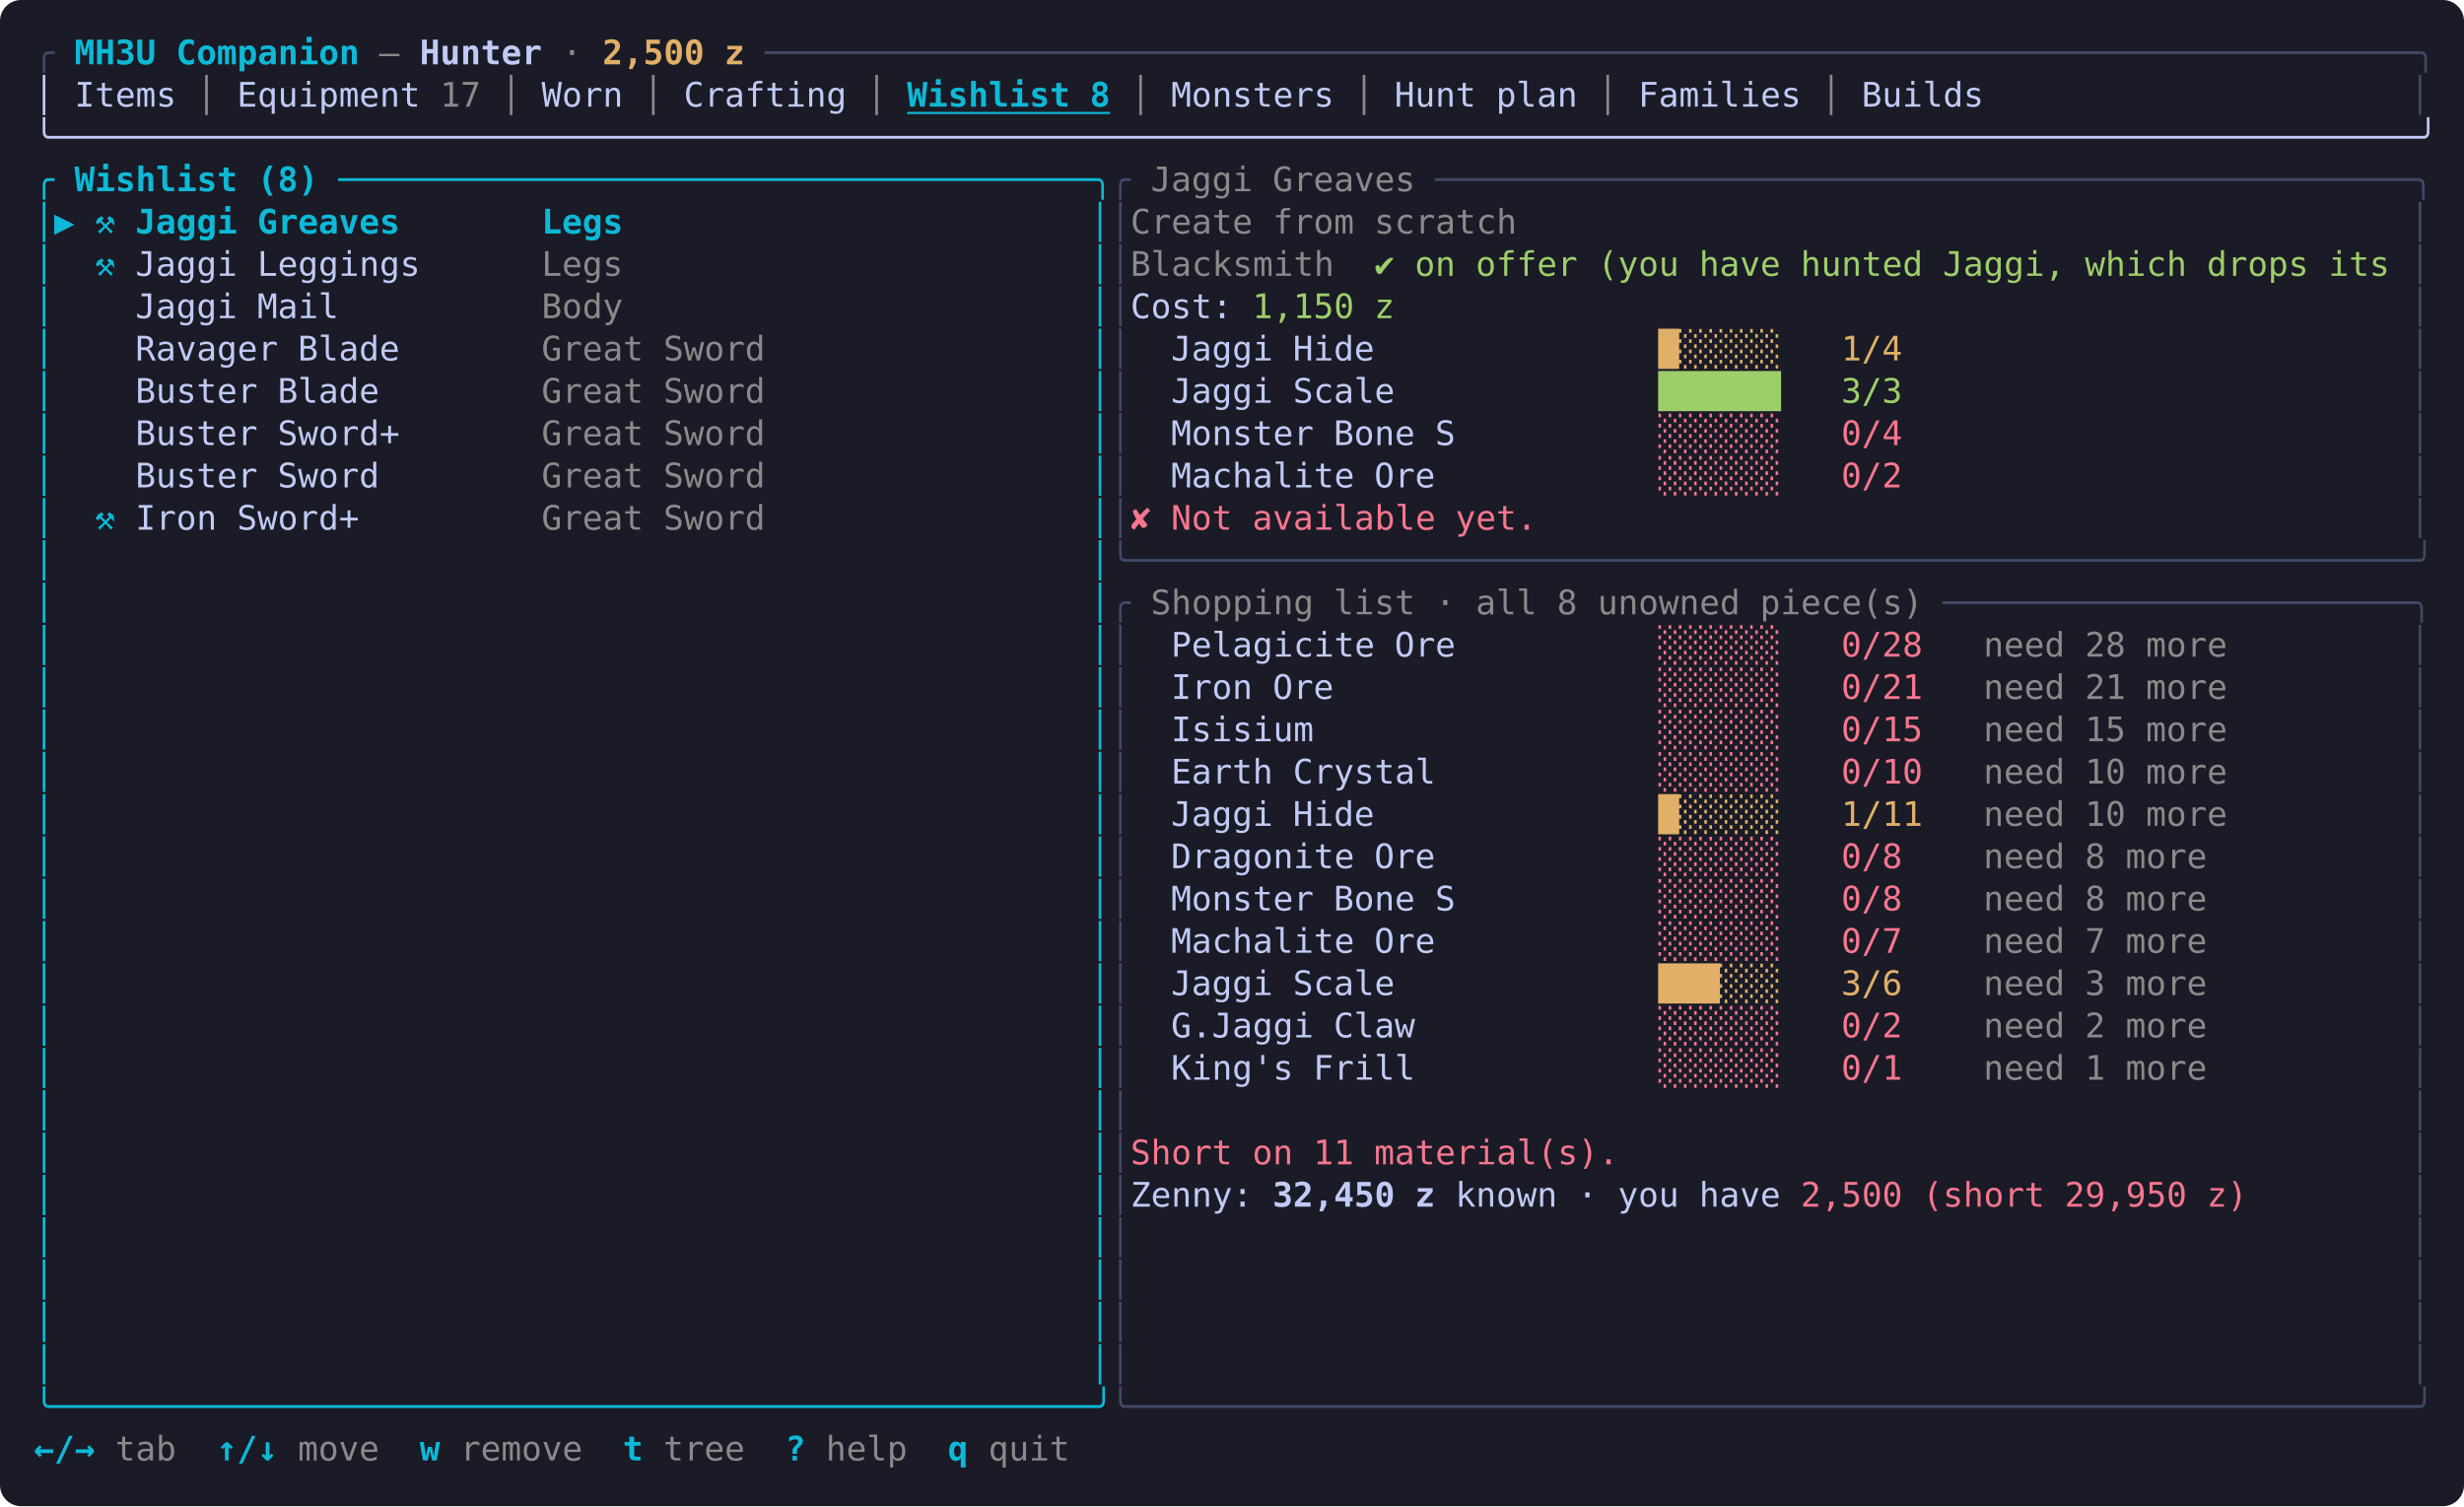
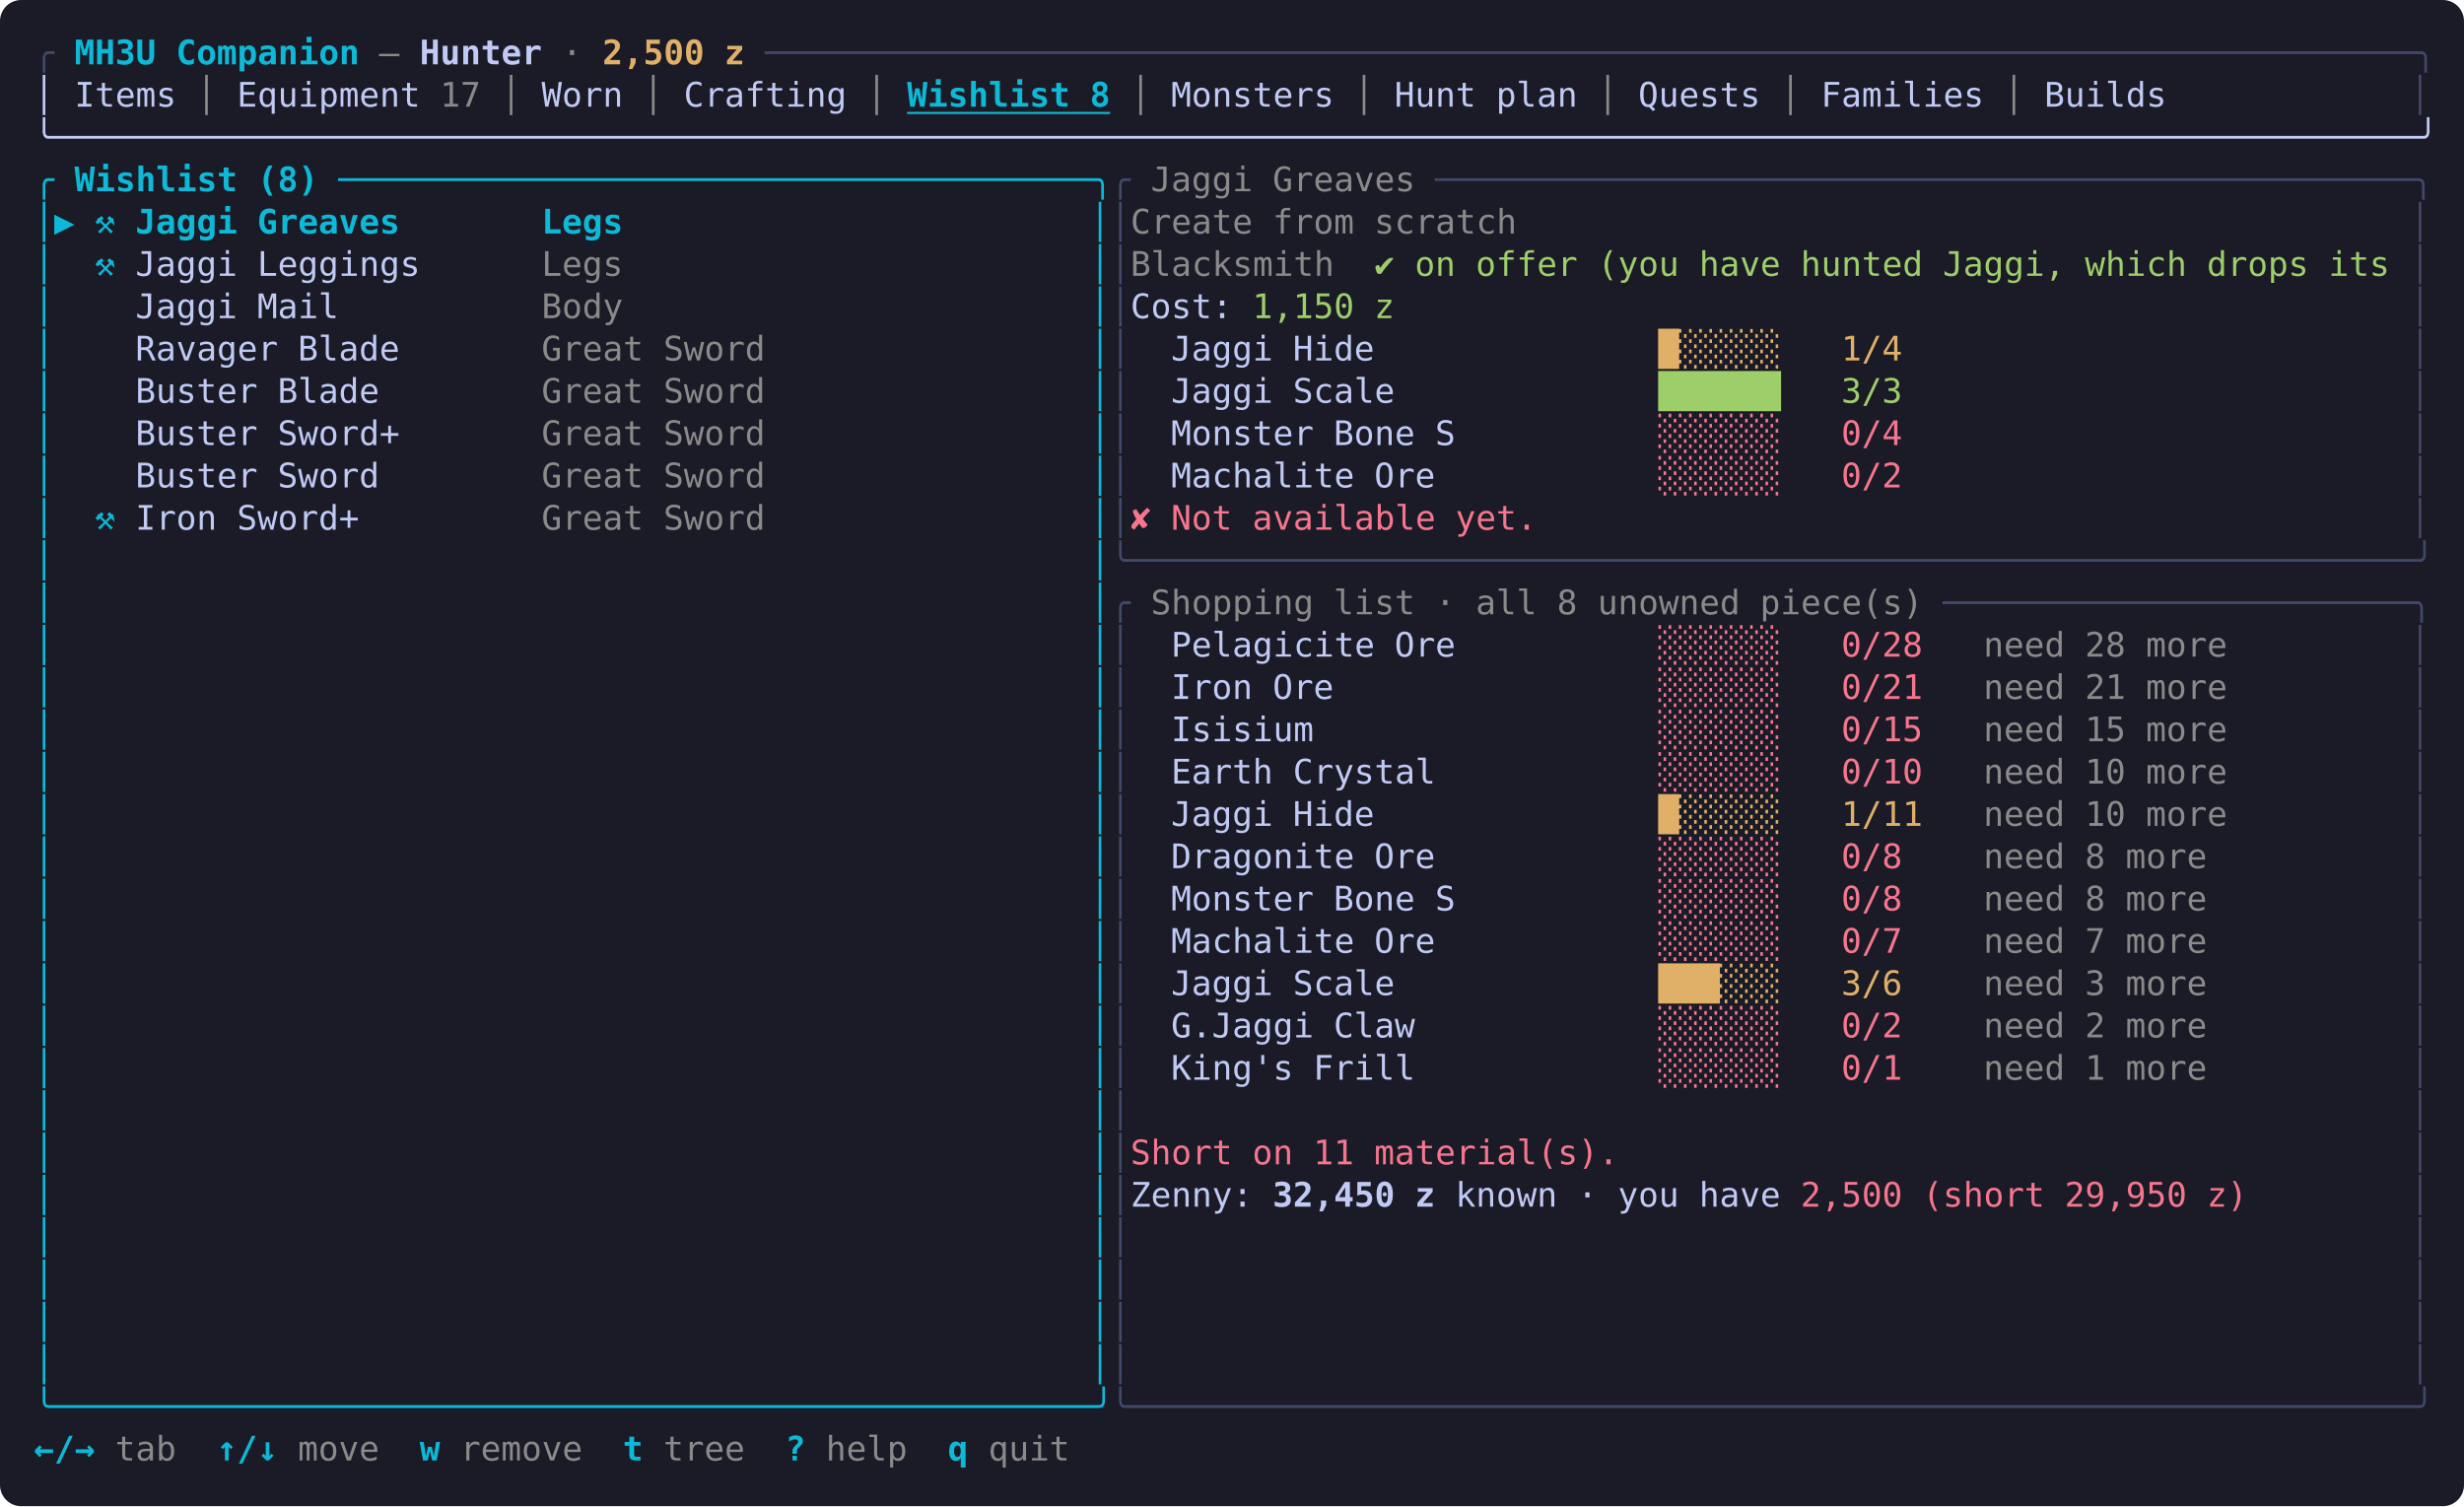
<svg xmlns="http://www.w3.org/2000/svg" width="1164.8" height="712" viewBox="0 0 1164.8 712" role="img">
  <rect width="100%" height="100%" rx="10" fill="#1a1b26" />
  <g font-family="'JetBrains Mono','JetBrainsMono Nerd Font','DejaVu Sans Mono',Menlo,Consolas,monospace" font-size="16">
    <text x="16.0" y="30.4" textLength="9.6" lengthAdjust="spacing" fill="#414868">╭</text>
    <text x="35.2" y="30.4" textLength="38.4" lengthAdjust="spacing" fill="#0db9d7" font-weight="bold">MH3U</text>
    <text x="83.2" y="30.4" textLength="86.4" lengthAdjust="spacing" fill="#0db9d7" font-weight="bold">Companion</text>
    <text x="179.2" y="30.4" textLength="9.6" lengthAdjust="spacing" fill="#8a8a8a">—</text>
    <text x="198.4" y="30.4" textLength="57.6" lengthAdjust="spacing" fill="#c0caf5" font-weight="bold">Hunter</text>
    <text x="265.6" y="30.4" textLength="9.6" lengthAdjust="spacing" fill="#8a8a8a">·</text>
    <text x="284.8" y="30.4" textLength="48.0" lengthAdjust="spacing" fill="#e0af68" font-weight="bold">2,500</text>
    <text x="342.4" y="30.4" textLength="9.6" lengthAdjust="spacing" fill="#e0af68" font-weight="bold">z</text>
    <text x="361.6" y="30.4" textLength="787.2" lengthAdjust="spacing" fill="#414868">─────────────────────────────────────────────────────────────────────────────────╮</text>
    <text x="16.0" y="50.4" textLength="9.6" lengthAdjust="spacing" fill="#c0caf5">│</text>
    <text x="35.2" y="50.4" textLength="48.0" lengthAdjust="spacing" fill="#c0caf5">Items</text>
    <text x="92.8" y="50.4" textLength="9.6" lengthAdjust="spacing" fill="#8a8a8a">│</text>
    <text x="112.0" y="50.4" textLength="86.4" lengthAdjust="spacing" fill="#c0caf5">Equipment</text>
    <text x="208.0" y="50.4" textLength="19.2" lengthAdjust="spacing" fill="#8a8a8a">17</text>
    <text x="236.8" y="50.4" textLength="9.6" lengthAdjust="spacing" fill="#8a8a8a">│</text>
    <text x="256.0" y="50.4" textLength="38.4" lengthAdjust="spacing" fill="#c0caf5">Worn</text>
    <text x="304.0" y="50.4" textLength="9.6" lengthAdjust="spacing" fill="#8a8a8a">│</text>
    <text x="323.2" y="50.4" textLength="76.8" lengthAdjust="spacing" fill="#c0caf5">Crafting</text>
    <text x="409.6" y="50.4" textLength="9.6" lengthAdjust="spacing" fill="#8a8a8a">│</text>
    <text x="428.8" y="50.4" textLength="76.8" lengthAdjust="spacing" fill="#0db9d7" font-weight="bold">Wishlist</text>
    <text x="515.2" y="50.4" textLength="9.6" lengthAdjust="spacing" fill="#0db9d7" font-weight="bold">8</text>
    <line x1="428.8" y1="53.4" x2="524.8" y2="53.4" stroke="#0db9d7" stroke-width="1" />
    <text x="534.4" y="50.4" textLength="9.6" lengthAdjust="spacing" fill="#8a8a8a">│</text>
    <text x="553.6" y="50.4" textLength="76.8" lengthAdjust="spacing" fill="#c0caf5">Monsters</text>
    <text x="640.0" y="50.4" textLength="9.6" lengthAdjust="spacing" fill="#8a8a8a">│</text>
    <text x="659.2" y="50.4" textLength="38.4" lengthAdjust="spacing" fill="#c0caf5">Hunt</text>
    <text x="707.2" y="50.4" textLength="38.4" lengthAdjust="spacing" fill="#c0caf5">plan</text>
    <text x="755.2" y="50.4" textLength="9.6" lengthAdjust="spacing" fill="#8a8a8a">│</text>
-     <text x="774.4" y="50.4" textLength="76.8" lengthAdjust="spacing" fill="#c0caf5">Families</text>
-     <text x="860.8" y="50.4" textLength="9.6" lengthAdjust="spacing" fill="#8a8a8a">│</text>
-     <text x="880.0" y="50.4" textLength="57.6" lengthAdjust="spacing" fill="#c0caf5">Builds</text>
+     <text x="774.4" y="50.4" textLength="57.6" lengthAdjust="spacing" fill="#c0caf5">Quests</text>
+     <text x="841.6" y="50.4" textLength="9.6" lengthAdjust="spacing" fill="#8a8a8a">│</text>
+     <text x="860.8" y="50.4" textLength="76.8" lengthAdjust="spacing" fill="#c0caf5">Families</text>
+     <text x="947.2" y="50.4" textLength="9.6" lengthAdjust="spacing" fill="#8a8a8a">│</text>
+     <text x="966.4" y="50.4" textLength="57.6" lengthAdjust="spacing" fill="#c0caf5">Builds</text>
    <text x="1139.2" y="50.4" textLength="9.6" lengthAdjust="spacing" fill="#414868">│</text>
    <text x="16.0" y="70.4" textLength="1132.8" lengthAdjust="spacing" fill="#c0caf5">╰────────────────────────────────────────────────────────────────────────────────────────────────────────────────────╯</text>
    <text x="16.0" y="90.4" textLength="9.6" lengthAdjust="spacing" fill="#0db9d7">╭</text>
    <text x="35.2" y="90.4" textLength="76.8" lengthAdjust="spacing" fill="#0db9d7" font-weight="bold">Wishlist</text>
    <text x="121.6" y="90.4" textLength="28.8" lengthAdjust="spacing" fill="#0db9d7" font-weight="bold">(8)</text>
    <text x="160.0" y="90.4" textLength="364.8" lengthAdjust="spacing" fill="#0db9d7">─────────────────────────────────────╮</text>
    <text x="524.8" y="90.4" textLength="9.6" lengthAdjust="spacing" fill="#414868">╭</text>
    <text x="544.0" y="90.4" textLength="48.0" lengthAdjust="spacing" fill="#8a8a8a">Jaggi</text>
    <text x="601.6" y="90.4" textLength="67.2" lengthAdjust="spacing" fill="#8a8a8a">Greaves</text>
    <text x="678.4" y="90.4" textLength="470.4" lengthAdjust="spacing" fill="#414868">────────────────────────────────────────────────╮</text>
    <text x="16.0" y="110.4" textLength="9.6" lengthAdjust="spacing" fill="#0db9d7">│</text>
    <text x="25.6" y="110.4" textLength="9.6" lengthAdjust="spacing" fill="#0db9d7" font-weight="bold">▶︎</text>
    <text x="44.8" y="110.4" textLength="9.6" lengthAdjust="spacing" fill="#0db9d7" font-weight="bold">⚒︎</text>
    <text x="64.0" y="110.4" textLength="48.0" lengthAdjust="spacing" fill="#0db9d7" font-weight="bold">Jaggi</text>
    <text x="121.6" y="110.4" textLength="67.2" lengthAdjust="spacing" fill="#0db9d7" font-weight="bold">Greaves</text>
    <text x="256.0" y="110.4" textLength="38.4" lengthAdjust="spacing" fill="#0db9d7" font-weight="bold">Legs</text>
    <text x="515.2" y="110.4" textLength="9.6" lengthAdjust="spacing" fill="#0db9d7">│</text>
    <text x="524.8" y="110.4" textLength="9.6" lengthAdjust="spacing" fill="#414868">│</text>
    <text x="534.4" y="110.4" textLength="57.6" lengthAdjust="spacing" fill="#8a8a8a">Create</text>
    <text x="601.6" y="110.4" textLength="38.4" lengthAdjust="spacing" fill="#8a8a8a">from</text>
    <text x="649.6" y="110.4" textLength="67.2" lengthAdjust="spacing" fill="#8a8a8a">scratch</text>
    <text x="1139.2" y="110.4" textLength="9.6" lengthAdjust="spacing" fill="#414868">│</text>
    <text x="16.0" y="130.4" textLength="9.6" lengthAdjust="spacing" fill="#0db9d7">│</text>
    <text x="44.8" y="130.4" textLength="9.6" lengthAdjust="spacing" fill="#0db9d7">⚒︎</text>
    <text x="64.0" y="130.4" textLength="48.0" lengthAdjust="spacing" fill="#c0caf5">Jaggi</text>
    <text x="121.6" y="130.4" textLength="76.8" lengthAdjust="spacing" fill="#c0caf5">Leggings</text>
    <text x="256.0" y="130.4" textLength="38.4" lengthAdjust="spacing" fill="#8a8a8a">Legs</text>
    <text x="515.2" y="130.4" textLength="9.6" lengthAdjust="spacing" fill="#0db9d7">│</text>
    <text x="524.8" y="130.4" textLength="9.6" lengthAdjust="spacing" fill="#414868">│</text>
    <text x="534.4" y="130.4" textLength="96.0" lengthAdjust="spacing" fill="#8a8a8a">Blacksmith</text>
    <text x="649.6" y="130.4" textLength="9.6" lengthAdjust="spacing" fill="#9ece6a">✔︎</text>
    <text x="668.8" y="130.4" textLength="19.2" lengthAdjust="spacing" fill="#9ece6a">on</text>
    <text x="697.6" y="130.4" textLength="48.0" lengthAdjust="spacing" fill="#9ece6a">offer</text>
    <text x="755.2" y="130.4" textLength="38.4" lengthAdjust="spacing" fill="#9ece6a">(you</text>
    <text x="803.2" y="130.4" textLength="38.4" lengthAdjust="spacing" fill="#9ece6a">have</text>
    <text x="851.2" y="130.4" textLength="57.6" lengthAdjust="spacing" fill="#9ece6a">hunted</text>
    <text x="918.4" y="130.4" textLength="57.6" lengthAdjust="spacing" fill="#9ece6a">Jaggi,</text>
    <text x="985.6" y="130.4" textLength="48.0" lengthAdjust="spacing" fill="#9ece6a">which</text>
    <text x="1043.2" y="130.4" textLength="48.0" lengthAdjust="spacing" fill="#9ece6a">drops</text>
    <text x="1100.8" y="130.4" textLength="28.8" lengthAdjust="spacing" fill="#9ece6a">its</text>
    <text x="1139.2" y="130.4" textLength="9.6" lengthAdjust="spacing" fill="#414868">│</text>
    <text x="16.0" y="150.4" textLength="9.6" lengthAdjust="spacing" fill="#0db9d7">│</text>
    <text x="64.0" y="150.4" textLength="48.0" lengthAdjust="spacing" fill="#c0caf5">Jaggi</text>
    <text x="121.6" y="150.4" textLength="38.4" lengthAdjust="spacing" fill="#c0caf5">Mail</text>
    <text x="256.0" y="150.4" textLength="38.4" lengthAdjust="spacing" fill="#8a8a8a">Body</text>
    <text x="515.2" y="150.4" textLength="9.6" lengthAdjust="spacing" fill="#0db9d7">│</text>
    <text x="524.8" y="150.4" textLength="9.6" lengthAdjust="spacing" fill="#414868">│</text>
    <text x="534.4" y="150.4" textLength="48.0" lengthAdjust="spacing" fill="#c0caf5">Cost:</text>
    <text x="592.0" y="150.4" textLength="48.0" lengthAdjust="spacing" fill="#9ece6a">1,150</text>
    <text x="649.6" y="150.4" textLength="9.6" lengthAdjust="spacing" fill="#9ece6a">z</text>
    <text x="1139.2" y="150.4" textLength="9.6" lengthAdjust="spacing" fill="#414868">│</text>
    <text x="16.0" y="170.4" textLength="9.6" lengthAdjust="spacing" fill="#0db9d7">│</text>
    <text x="64.0" y="170.4" textLength="67.2" lengthAdjust="spacing" fill="#c0caf5">Ravager</text>
    <text x="140.8" y="170.4" textLength="48.0" lengthAdjust="spacing" fill="#c0caf5">Blade</text>
    <text x="256.0" y="170.4" textLength="48.0" lengthAdjust="spacing" fill="#8a8a8a">Great</text>
    <text x="313.6" y="170.4" textLength="48.0" lengthAdjust="spacing" fill="#8a8a8a">Sword</text>
    <text x="515.2" y="170.4" textLength="9.6" lengthAdjust="spacing" fill="#0db9d7">│</text>
    <text x="524.8" y="170.4" textLength="9.6" lengthAdjust="spacing" fill="#414868">│</text>
    <text x="553.6" y="170.4" textLength="48.0" lengthAdjust="spacing" fill="#c0caf5">Jaggi</text>
    <text x="611.2" y="170.4" textLength="38.4" lengthAdjust="spacing" fill="#c0caf5">Hide</text>
    <text x="784.0" y="170.4" textLength="57.6" lengthAdjust="spacing" fill="#e0af68">█░░░░░</text>
    <text x="870.4" y="170.4" textLength="28.8" lengthAdjust="spacing" fill="#e0af68">1/4</text>
    <text x="1139.2" y="170.4" textLength="9.6" lengthAdjust="spacing" fill="#414868">│</text>
    <text x="16.0" y="190.4" textLength="9.6" lengthAdjust="spacing" fill="#0db9d7">│</text>
    <text x="64.0" y="190.4" textLength="57.6" lengthAdjust="spacing" fill="#c0caf5">Buster</text>
    <text x="131.2" y="190.4" textLength="48.0" lengthAdjust="spacing" fill="#c0caf5">Blade</text>
    <text x="256.0" y="190.4" textLength="48.0" lengthAdjust="spacing" fill="#8a8a8a">Great</text>
    <text x="313.6" y="190.4" textLength="48.0" lengthAdjust="spacing" fill="#8a8a8a">Sword</text>
    <text x="515.2" y="190.4" textLength="9.6" lengthAdjust="spacing" fill="#0db9d7">│</text>
    <text x="524.8" y="190.4" textLength="9.6" lengthAdjust="spacing" fill="#414868">│</text>
    <text x="553.6" y="190.4" textLength="48.0" lengthAdjust="spacing" fill="#c0caf5">Jaggi</text>
    <text x="611.2" y="190.4" textLength="48.0" lengthAdjust="spacing" fill="#c0caf5">Scale</text>
    <text x="784.0" y="190.4" textLength="57.6" lengthAdjust="spacing" fill="#9ece6a">██████</text>
    <text x="870.4" y="190.4" textLength="28.8" lengthAdjust="spacing" fill="#9ece6a">3/3</text>
    <text x="1139.2" y="190.4" textLength="9.6" lengthAdjust="spacing" fill="#414868">│</text>
    <text x="16.0" y="210.4" textLength="9.6" lengthAdjust="spacing" fill="#0db9d7">│</text>
    <text x="64.0" y="210.4" textLength="57.6" lengthAdjust="spacing" fill="#c0caf5">Buster</text>
    <text x="131.2" y="210.4" textLength="57.6" lengthAdjust="spacing" fill="#c0caf5">Sword+</text>
    <text x="256.0" y="210.4" textLength="48.0" lengthAdjust="spacing" fill="#8a8a8a">Great</text>
    <text x="313.6" y="210.4" textLength="48.0" lengthAdjust="spacing" fill="#8a8a8a">Sword</text>
    <text x="515.2" y="210.4" textLength="9.6" lengthAdjust="spacing" fill="#0db9d7">│</text>
    <text x="524.8" y="210.4" textLength="9.6" lengthAdjust="spacing" fill="#414868">│</text>
    <text x="553.6" y="210.4" textLength="67.2" lengthAdjust="spacing" fill="#c0caf5">Monster</text>
    <text x="630.4" y="210.4" textLength="38.4" lengthAdjust="spacing" fill="#c0caf5">Bone</text>
    <text x="678.4" y="210.4" textLength="9.6" lengthAdjust="spacing" fill="#c0caf5">S</text>
    <text x="784.0" y="210.4" textLength="57.6" lengthAdjust="spacing" fill="#f7768e">░░░░░░</text>
    <text x="870.4" y="210.4" textLength="28.8" lengthAdjust="spacing" fill="#f7768e">0/4</text>
    <text x="1139.2" y="210.4" textLength="9.6" lengthAdjust="spacing" fill="#414868">│</text>
    <text x="16.0" y="230.4" textLength="9.6" lengthAdjust="spacing" fill="#0db9d7">│</text>
    <text x="64.0" y="230.4" textLength="57.6" lengthAdjust="spacing" fill="#c0caf5">Buster</text>
    <text x="131.2" y="230.4" textLength="48.0" lengthAdjust="spacing" fill="#c0caf5">Sword</text>
    <text x="256.0" y="230.4" textLength="48.0" lengthAdjust="spacing" fill="#8a8a8a">Great</text>
    <text x="313.6" y="230.4" textLength="48.0" lengthAdjust="spacing" fill="#8a8a8a">Sword</text>
    <text x="515.2" y="230.4" textLength="9.6" lengthAdjust="spacing" fill="#0db9d7">│</text>
    <text x="524.8" y="230.4" textLength="9.6" lengthAdjust="spacing" fill="#414868">│</text>
    <text x="553.6" y="230.4" textLength="86.4" lengthAdjust="spacing" fill="#c0caf5">Machalite</text>
    <text x="649.6" y="230.4" textLength="28.8" lengthAdjust="spacing" fill="#c0caf5">Ore</text>
    <text x="784.0" y="230.4" textLength="57.6" lengthAdjust="spacing" fill="#f7768e">░░░░░░</text>
    <text x="870.4" y="230.4" textLength="28.8" lengthAdjust="spacing" fill="#f7768e">0/2</text>
    <text x="1139.2" y="230.4" textLength="9.6" lengthAdjust="spacing" fill="#414868">│</text>
    <text x="16.0" y="250.4" textLength="9.6" lengthAdjust="spacing" fill="#0db9d7">│</text>
    <text x="44.8" y="250.4" textLength="9.6" lengthAdjust="spacing" fill="#0db9d7">⚒︎</text>
    <text x="64.0" y="250.4" textLength="38.4" lengthAdjust="spacing" fill="#c0caf5">Iron</text>
    <text x="112.0" y="250.4" textLength="57.6" lengthAdjust="spacing" fill="#c0caf5">Sword+</text>
    <text x="256.0" y="250.4" textLength="48.0" lengthAdjust="spacing" fill="#8a8a8a">Great</text>
    <text x="313.6" y="250.4" textLength="48.0" lengthAdjust="spacing" fill="#8a8a8a">Sword</text>
    <text x="515.2" y="250.4" textLength="9.6" lengthAdjust="spacing" fill="#0db9d7">│</text>
    <text x="524.8" y="250.4" textLength="9.6" lengthAdjust="spacing" fill="#414868">│</text>
    <text x="534.4" y="250.4" textLength="9.6" lengthAdjust="spacing" fill="#f7768e">✘︎</text>
    <text x="553.6" y="250.4" textLength="28.8" lengthAdjust="spacing" fill="#f7768e">Not</text>
    <text x="592.0" y="250.4" textLength="86.4" lengthAdjust="spacing" fill="#f7768e">available</text>
    <text x="688.0" y="250.4" textLength="38.4" lengthAdjust="spacing" fill="#f7768e">yet.</text>
    <text x="1139.2" y="250.4" textLength="9.6" lengthAdjust="spacing" fill="#414868">│</text>
    <text x="16.0" y="270.4" textLength="9.6" lengthAdjust="spacing" fill="#0db9d7">│</text>
    <text x="515.2" y="270.4" textLength="9.6" lengthAdjust="spacing" fill="#0db9d7">│</text>
    <text x="524.8" y="270.4" textLength="624.0" lengthAdjust="spacing" fill="#414868">╰───────────────────────────────────────────────────────────────╯</text>
    <text x="16.0" y="290.4" textLength="9.6" lengthAdjust="spacing" fill="#0db9d7">│</text>
    <text x="515.2" y="290.4" textLength="9.6" lengthAdjust="spacing" fill="#0db9d7">│</text>
    <text x="524.8" y="290.4" textLength="9.6" lengthAdjust="spacing" fill="#414868">╭</text>
    <text x="544.0" y="290.4" textLength="76.8" lengthAdjust="spacing" fill="#8a8a8a">Shopping</text>
    <text x="630.4" y="290.4" textLength="38.4" lengthAdjust="spacing" fill="#8a8a8a">list</text>
    <text x="678.4" y="290.4" textLength="9.6" lengthAdjust="spacing" fill="#8a8a8a">·</text>
    <text x="697.6" y="290.4" textLength="28.8" lengthAdjust="spacing" fill="#8a8a8a">all</text>
    <text x="736.0" y="290.4" textLength="9.6" lengthAdjust="spacing" fill="#8a8a8a">8</text>
    <text x="755.2" y="290.4" textLength="67.2" lengthAdjust="spacing" fill="#8a8a8a">unowned</text>
    <text x="832.0" y="290.4" textLength="76.8" lengthAdjust="spacing" fill="#8a8a8a">piece(s)</text>
    <text x="918.4" y="290.4" textLength="230.4" lengthAdjust="spacing" fill="#414868">───────────────────────╮</text>
    <text x="16.0" y="310.4" textLength="9.6" lengthAdjust="spacing" fill="#0db9d7">│</text>
    <text x="515.2" y="310.4" textLength="9.6" lengthAdjust="spacing" fill="#0db9d7">│</text>
    <text x="524.8" y="310.4" textLength="9.6" lengthAdjust="spacing" fill="#414868">│</text>
    <text x="553.6" y="310.4" textLength="96.0" lengthAdjust="spacing" fill="#c0caf5">Pelagicite</text>
    <text x="659.2" y="310.4" textLength="28.8" lengthAdjust="spacing" fill="#c0caf5">Ore</text>
    <text x="784.0" y="310.4" textLength="57.6" lengthAdjust="spacing" fill="#f7768e">░░░░░░</text>
    <text x="870.4" y="310.4" textLength="38.4" lengthAdjust="spacing" fill="#f7768e">0/28</text>
    <text x="937.6" y="310.4" textLength="38.4" lengthAdjust="spacing" fill="#8a8a8a">need</text>
    <text x="985.6" y="310.4" textLength="19.2" lengthAdjust="spacing" fill="#8a8a8a">28</text>
    <text x="1014.4" y="310.4" textLength="38.4" lengthAdjust="spacing" fill="#8a8a8a">more</text>
    <text x="1139.2" y="310.4" textLength="9.6" lengthAdjust="spacing" fill="#414868">│</text>
    <text x="16.0" y="330.4" textLength="9.6" lengthAdjust="spacing" fill="#0db9d7">│</text>
    <text x="515.2" y="330.4" textLength="9.6" lengthAdjust="spacing" fill="#0db9d7">│</text>
    <text x="524.8" y="330.4" textLength="9.6" lengthAdjust="spacing" fill="#414868">│</text>
    <text x="553.6" y="330.4" textLength="38.4" lengthAdjust="spacing" fill="#c0caf5">Iron</text>
    <text x="601.6" y="330.4" textLength="28.8" lengthAdjust="spacing" fill="#c0caf5">Ore</text>
    <text x="784.0" y="330.4" textLength="57.6" lengthAdjust="spacing" fill="#f7768e">░░░░░░</text>
    <text x="870.4" y="330.4" textLength="38.4" lengthAdjust="spacing" fill="#f7768e">0/21</text>
    <text x="937.6" y="330.4" textLength="38.4" lengthAdjust="spacing" fill="#8a8a8a">need</text>
    <text x="985.6" y="330.4" textLength="19.2" lengthAdjust="spacing" fill="#8a8a8a">21</text>
    <text x="1014.4" y="330.4" textLength="38.4" lengthAdjust="spacing" fill="#8a8a8a">more</text>
    <text x="1139.2" y="330.4" textLength="9.6" lengthAdjust="spacing" fill="#414868">│</text>
    <text x="16.0" y="350.4" textLength="9.6" lengthAdjust="spacing" fill="#0db9d7">│</text>
    <text x="515.2" y="350.4" textLength="9.6" lengthAdjust="spacing" fill="#0db9d7">│</text>
    <text x="524.8" y="350.4" textLength="9.6" lengthAdjust="spacing" fill="#414868">│</text>
    <text x="553.6" y="350.4" textLength="67.2" lengthAdjust="spacing" fill="#c0caf5">Isisium</text>
    <text x="784.0" y="350.4" textLength="57.6" lengthAdjust="spacing" fill="#f7768e">░░░░░░</text>
    <text x="870.4" y="350.4" textLength="38.4" lengthAdjust="spacing" fill="#f7768e">0/15</text>
    <text x="937.6" y="350.4" textLength="38.4" lengthAdjust="spacing" fill="#8a8a8a">need</text>
    <text x="985.6" y="350.4" textLength="19.2" lengthAdjust="spacing" fill="#8a8a8a">15</text>
    <text x="1014.4" y="350.4" textLength="38.4" lengthAdjust="spacing" fill="#8a8a8a">more</text>
    <text x="1139.2" y="350.4" textLength="9.6" lengthAdjust="spacing" fill="#414868">│</text>
    <text x="16.0" y="370.4" textLength="9.6" lengthAdjust="spacing" fill="#0db9d7">│</text>
    <text x="515.2" y="370.4" textLength="9.6" lengthAdjust="spacing" fill="#0db9d7">│</text>
    <text x="524.8" y="370.4" textLength="9.6" lengthAdjust="spacing" fill="#414868">│</text>
    <text x="553.6" y="370.4" textLength="48.0" lengthAdjust="spacing" fill="#c0caf5">Earth</text>
    <text x="611.2" y="370.4" textLength="67.2" lengthAdjust="spacing" fill="#c0caf5">Crystal</text>
    <text x="784.0" y="370.4" textLength="57.6" lengthAdjust="spacing" fill="#f7768e">░░░░░░</text>
    <text x="870.4" y="370.4" textLength="38.4" lengthAdjust="spacing" fill="#f7768e">0/10</text>
    <text x="937.6" y="370.4" textLength="38.4" lengthAdjust="spacing" fill="#8a8a8a">need</text>
    <text x="985.6" y="370.4" textLength="19.2" lengthAdjust="spacing" fill="#8a8a8a">10</text>
    <text x="1014.4" y="370.4" textLength="38.4" lengthAdjust="spacing" fill="#8a8a8a">more</text>
    <text x="1139.2" y="370.4" textLength="9.6" lengthAdjust="spacing" fill="#414868">│</text>
    <text x="16.0" y="390.4" textLength="9.6" lengthAdjust="spacing" fill="#0db9d7">│</text>
    <text x="515.2" y="390.4" textLength="9.6" lengthAdjust="spacing" fill="#0db9d7">│</text>
    <text x="524.8" y="390.4" textLength="9.6" lengthAdjust="spacing" fill="#414868">│</text>
    <text x="553.6" y="390.4" textLength="48.0" lengthAdjust="spacing" fill="#c0caf5">Jaggi</text>
    <text x="611.2" y="390.4" textLength="38.4" lengthAdjust="spacing" fill="#c0caf5">Hide</text>
    <text x="784.0" y="390.4" textLength="57.6" lengthAdjust="spacing" fill="#e0af68">█░░░░░</text>
    <text x="870.4" y="390.4" textLength="38.4" lengthAdjust="spacing" fill="#e0af68">1/11</text>
    <text x="937.6" y="390.4" textLength="38.4" lengthAdjust="spacing" fill="#8a8a8a">need</text>
    <text x="985.6" y="390.4" textLength="19.2" lengthAdjust="spacing" fill="#8a8a8a">10</text>
    <text x="1014.4" y="390.4" textLength="38.4" lengthAdjust="spacing" fill="#8a8a8a">more</text>
    <text x="1139.2" y="390.4" textLength="9.6" lengthAdjust="spacing" fill="#414868">│</text>
    <text x="16.0" y="410.4" textLength="9.6" lengthAdjust="spacing" fill="#0db9d7">│</text>
    <text x="515.2" y="410.4" textLength="9.6" lengthAdjust="spacing" fill="#0db9d7">│</text>
    <text x="524.8" y="410.4" textLength="9.6" lengthAdjust="spacing" fill="#414868">│</text>
    <text x="553.6" y="410.4" textLength="86.4" lengthAdjust="spacing" fill="#c0caf5">Dragonite</text>
    <text x="649.6" y="410.4" textLength="28.8" lengthAdjust="spacing" fill="#c0caf5">Ore</text>
    <text x="784.0" y="410.4" textLength="57.6" lengthAdjust="spacing" fill="#f7768e">░░░░░░</text>
    <text x="870.4" y="410.4" textLength="28.8" lengthAdjust="spacing" fill="#f7768e">0/8</text>
    <text x="937.6" y="410.4" textLength="38.4" lengthAdjust="spacing" fill="#8a8a8a">need</text>
    <text x="985.6" y="410.4" textLength="9.6" lengthAdjust="spacing" fill="#8a8a8a">8</text>
    <text x="1004.8" y="410.4" textLength="38.4" lengthAdjust="spacing" fill="#8a8a8a">more</text>
    <text x="1139.2" y="410.4" textLength="9.6" lengthAdjust="spacing" fill="#414868">│</text>
    <text x="16.0" y="430.4" textLength="9.6" lengthAdjust="spacing" fill="#0db9d7">│</text>
    <text x="515.2" y="430.4" textLength="9.6" lengthAdjust="spacing" fill="#0db9d7">│</text>
    <text x="524.8" y="430.4" textLength="9.6" lengthAdjust="spacing" fill="#414868">│</text>
    <text x="553.6" y="430.4" textLength="67.2" lengthAdjust="spacing" fill="#c0caf5">Monster</text>
    <text x="630.4" y="430.4" textLength="38.4" lengthAdjust="spacing" fill="#c0caf5">Bone</text>
    <text x="678.4" y="430.4" textLength="9.6" lengthAdjust="spacing" fill="#c0caf5">S</text>
    <text x="784.0" y="430.4" textLength="57.6" lengthAdjust="spacing" fill="#f7768e">░░░░░░</text>
    <text x="870.4" y="430.4" textLength="28.8" lengthAdjust="spacing" fill="#f7768e">0/8</text>
    <text x="937.6" y="430.4" textLength="38.4" lengthAdjust="spacing" fill="#8a8a8a">need</text>
    <text x="985.6" y="430.4" textLength="9.6" lengthAdjust="spacing" fill="#8a8a8a">8</text>
    <text x="1004.8" y="430.4" textLength="38.4" lengthAdjust="spacing" fill="#8a8a8a">more</text>
    <text x="1139.2" y="430.4" textLength="9.6" lengthAdjust="spacing" fill="#414868">│</text>
    <text x="16.0" y="450.4" textLength="9.6" lengthAdjust="spacing" fill="#0db9d7">│</text>
    <text x="515.2" y="450.4" textLength="9.6" lengthAdjust="spacing" fill="#0db9d7">│</text>
    <text x="524.8" y="450.4" textLength="9.6" lengthAdjust="spacing" fill="#414868">│</text>
    <text x="553.6" y="450.4" textLength="86.4" lengthAdjust="spacing" fill="#c0caf5">Machalite</text>
    <text x="649.6" y="450.4" textLength="28.8" lengthAdjust="spacing" fill="#c0caf5">Ore</text>
    <text x="784.0" y="450.4" textLength="57.6" lengthAdjust="spacing" fill="#f7768e">░░░░░░</text>
    <text x="870.4" y="450.4" textLength="28.8" lengthAdjust="spacing" fill="#f7768e">0/7</text>
    <text x="937.6" y="450.4" textLength="38.4" lengthAdjust="spacing" fill="#8a8a8a">need</text>
    <text x="985.6" y="450.4" textLength="9.6" lengthAdjust="spacing" fill="#8a8a8a">7</text>
    <text x="1004.8" y="450.4" textLength="38.4" lengthAdjust="spacing" fill="#8a8a8a">more</text>
    <text x="1139.2" y="450.4" textLength="9.6" lengthAdjust="spacing" fill="#414868">│</text>
    <text x="16.0" y="470.4" textLength="9.6" lengthAdjust="spacing" fill="#0db9d7">│</text>
    <text x="515.2" y="470.4" textLength="9.6" lengthAdjust="spacing" fill="#0db9d7">│</text>
    <text x="524.8" y="470.4" textLength="9.6" lengthAdjust="spacing" fill="#414868">│</text>
    <text x="553.6" y="470.4" textLength="48.0" lengthAdjust="spacing" fill="#c0caf5">Jaggi</text>
    <text x="611.2" y="470.4" textLength="48.0" lengthAdjust="spacing" fill="#c0caf5">Scale</text>
    <text x="784.0" y="470.4" textLength="57.6" lengthAdjust="spacing" fill="#e0af68">███░░░</text>
    <text x="870.4" y="470.4" textLength="28.8" lengthAdjust="spacing" fill="#e0af68">3/6</text>
    <text x="937.6" y="470.4" textLength="38.4" lengthAdjust="spacing" fill="#8a8a8a">need</text>
    <text x="985.6" y="470.4" textLength="9.6" lengthAdjust="spacing" fill="#8a8a8a">3</text>
    <text x="1004.8" y="470.4" textLength="38.4" lengthAdjust="spacing" fill="#8a8a8a">more</text>
    <text x="1139.2" y="470.4" textLength="9.6" lengthAdjust="spacing" fill="#414868">│</text>
    <text x="16.0" y="490.4" textLength="9.6" lengthAdjust="spacing" fill="#0db9d7">│</text>
    <text x="515.2" y="490.4" textLength="9.6" lengthAdjust="spacing" fill="#0db9d7">│</text>
    <text x="524.8" y="490.4" textLength="9.6" lengthAdjust="spacing" fill="#414868">│</text>
    <text x="553.6" y="490.4" textLength="67.2" lengthAdjust="spacing" fill="#c0caf5">G.Jaggi</text>
    <text x="630.4" y="490.4" textLength="38.4" lengthAdjust="spacing" fill="#c0caf5">Claw</text>
    <text x="784.0" y="490.4" textLength="57.6" lengthAdjust="spacing" fill="#f7768e">░░░░░░</text>
    <text x="870.4" y="490.4" textLength="28.8" lengthAdjust="spacing" fill="#f7768e">0/2</text>
    <text x="937.6" y="490.4" textLength="38.4" lengthAdjust="spacing" fill="#8a8a8a">need</text>
    <text x="985.6" y="490.4" textLength="9.6" lengthAdjust="spacing" fill="#8a8a8a">2</text>
    <text x="1004.8" y="490.4" textLength="38.4" lengthAdjust="spacing" fill="#8a8a8a">more</text>
    <text x="1139.2" y="490.4" textLength="9.6" lengthAdjust="spacing" fill="#414868">│</text>
    <text x="16.0" y="510.4" textLength="9.6" lengthAdjust="spacing" fill="#0db9d7">│</text>
    <text x="515.2" y="510.4" textLength="9.6" lengthAdjust="spacing" fill="#0db9d7">│</text>
    <text x="524.8" y="510.4" textLength="9.6" lengthAdjust="spacing" fill="#414868">│</text>
    <text x="553.6" y="510.4" textLength="57.6" lengthAdjust="spacing" fill="#c0caf5">King's</text>
    <text x="620.8" y="510.4" textLength="48.0" lengthAdjust="spacing" fill="#c0caf5">Frill</text>
    <text x="784.0" y="510.4" textLength="57.6" lengthAdjust="spacing" fill="#f7768e">░░░░░░</text>
    <text x="870.4" y="510.4" textLength="28.8" lengthAdjust="spacing" fill="#f7768e">0/1</text>
    <text x="937.6" y="510.4" textLength="38.4" lengthAdjust="spacing" fill="#8a8a8a">need</text>
    <text x="985.6" y="510.4" textLength="9.6" lengthAdjust="spacing" fill="#8a8a8a">1</text>
    <text x="1004.8" y="510.4" textLength="38.4" lengthAdjust="spacing" fill="#8a8a8a">more</text>
    <text x="1139.2" y="510.4" textLength="9.6" lengthAdjust="spacing" fill="#414868">│</text>
    <text x="16.0" y="530.4" textLength="9.6" lengthAdjust="spacing" fill="#0db9d7">│</text>
    <text x="515.2" y="530.4" textLength="9.6" lengthAdjust="spacing" fill="#0db9d7">│</text>
    <text x="524.8" y="530.4" textLength="9.6" lengthAdjust="spacing" fill="#414868">│</text>
    <text x="1139.2" y="530.4" textLength="9.6" lengthAdjust="spacing" fill="#414868">│</text>
    <text x="16.0" y="550.4" textLength="9.6" lengthAdjust="spacing" fill="#0db9d7">│</text>
    <text x="515.2" y="550.4" textLength="9.6" lengthAdjust="spacing" fill="#0db9d7">│</text>
    <text x="524.8" y="550.4" textLength="9.6" lengthAdjust="spacing" fill="#414868">│</text>
    <text x="534.4" y="550.4" textLength="48.0" lengthAdjust="spacing" fill="#f7768e">Short</text>
    <text x="592.0" y="550.4" textLength="19.2" lengthAdjust="spacing" fill="#f7768e">on</text>
    <text x="620.8" y="550.4" textLength="19.2" lengthAdjust="spacing" fill="#f7768e">11</text>
    <text x="649.6" y="550.4" textLength="115.2" lengthAdjust="spacing" fill="#f7768e">material(s).</text>
    <text x="1139.2" y="550.4" textLength="9.6" lengthAdjust="spacing" fill="#414868">│</text>
    <text x="16.0" y="570.4" textLength="9.6" lengthAdjust="spacing" fill="#0db9d7">│</text>
    <text x="515.2" y="570.4" textLength="9.6" lengthAdjust="spacing" fill="#0db9d7">│</text>
    <text x="524.8" y="570.4" textLength="9.6" lengthAdjust="spacing" fill="#414868">│</text>
    <text x="534.4" y="570.4" textLength="57.6" lengthAdjust="spacing" fill="#c0caf5">Zenny:</text>
    <text x="601.6" y="570.4" textLength="57.6" lengthAdjust="spacing" fill="#c0caf5" font-weight="bold">32,450</text>
    <text x="668.8" y="570.4" textLength="9.6" lengthAdjust="spacing" fill="#c0caf5" font-weight="bold">z</text>
    <text x="688.0" y="570.4" textLength="48.0" lengthAdjust="spacing" fill="#c0caf5">known</text>
    <text x="745.6" y="570.4" textLength="9.6" lengthAdjust="spacing" fill="#c0caf5">·</text>
    <text x="764.8" y="570.4" textLength="28.8" lengthAdjust="spacing" fill="#c0caf5">you</text>
    <text x="803.2" y="570.4" textLength="38.4" lengthAdjust="spacing" fill="#c0caf5">have</text>
    <text x="851.2" y="570.4" textLength="48.0" lengthAdjust="spacing" fill="#f7768e">2,500</text>
    <text x="908.8" y="570.4" textLength="57.6" lengthAdjust="spacing" fill="#f7768e">(short</text>
    <text x="976.0" y="570.4" textLength="57.6" lengthAdjust="spacing" fill="#f7768e">29,950</text>
    <text x="1043.2" y="570.4" textLength="19.2" lengthAdjust="spacing" fill="#f7768e">z)</text>
    <text x="1139.2" y="570.4" textLength="9.6" lengthAdjust="spacing" fill="#414868">│</text>
    <text x="16.0" y="590.4" textLength="9.6" lengthAdjust="spacing" fill="#0db9d7">│</text>
    <text x="515.2" y="590.4" textLength="9.6" lengthAdjust="spacing" fill="#0db9d7">│</text>
    <text x="524.8" y="590.4" textLength="9.6" lengthAdjust="spacing" fill="#414868">│</text>
    <text x="1139.2" y="590.4" textLength="9.6" lengthAdjust="spacing" fill="#414868">│</text>
    <text x="16.0" y="610.4" textLength="9.6" lengthAdjust="spacing" fill="#0db9d7">│</text>
    <text x="515.2" y="610.4" textLength="9.6" lengthAdjust="spacing" fill="#0db9d7">│</text>
    <text x="524.8" y="610.4" textLength="9.6" lengthAdjust="spacing" fill="#414868">│</text>
    <text x="1139.2" y="610.4" textLength="9.6" lengthAdjust="spacing" fill="#414868">│</text>
    <text x="16.0" y="630.4" textLength="9.6" lengthAdjust="spacing" fill="#0db9d7">│</text>
    <text x="515.2" y="630.4" textLength="9.6" lengthAdjust="spacing" fill="#0db9d7">│</text>
    <text x="524.8" y="630.4" textLength="9.6" lengthAdjust="spacing" fill="#414868">│</text>
    <text x="1139.2" y="630.4" textLength="9.6" lengthAdjust="spacing" fill="#414868">│</text>
    <text x="16.0" y="650.4" textLength="9.6" lengthAdjust="spacing" fill="#0db9d7">│</text>
    <text x="515.2" y="650.4" textLength="9.6" lengthAdjust="spacing" fill="#0db9d7">│</text>
    <text x="524.8" y="650.4" textLength="9.6" lengthAdjust="spacing" fill="#414868">│</text>
    <text x="1139.2" y="650.4" textLength="9.6" lengthAdjust="spacing" fill="#414868">│</text>
    <text x="16.0" y="670.4" textLength="508.8" lengthAdjust="spacing" fill="#0db9d7">╰───────────────────────────────────────────────────╯</text>
    <text x="524.8" y="670.4" textLength="624.0" lengthAdjust="spacing" fill="#414868">╰───────────────────────────────────────────────────────────────╯</text>
    <text x="16.0" y="690.4" textLength="28.8" lengthAdjust="spacing" fill="#0db9d7" font-weight="bold">←/→</text>
    <text x="54.4" y="690.4" textLength="28.8" lengthAdjust="spacing" fill="#8a8a8a">tab</text>
    <text x="102.4" y="690.4" textLength="28.8" lengthAdjust="spacing" fill="#0db9d7" font-weight="bold">↑/↓</text>
    <text x="140.8" y="690.4" textLength="38.4" lengthAdjust="spacing" fill="#8a8a8a">move</text>
    <text x="198.4" y="690.4" textLength="9.6" lengthAdjust="spacing" fill="#0db9d7" font-weight="bold">w</text>
    <text x="217.6" y="690.4" textLength="57.6" lengthAdjust="spacing" fill="#8a8a8a">remove</text>
    <text x="294.4" y="690.4" textLength="9.6" lengthAdjust="spacing" fill="#0db9d7" font-weight="bold">t</text>
    <text x="313.6" y="690.4" textLength="38.4" lengthAdjust="spacing" fill="#8a8a8a">tree</text>
    <text x="371.2" y="690.4" textLength="9.6" lengthAdjust="spacing" fill="#0db9d7" font-weight="bold">?</text>
    <text x="390.4" y="690.4" textLength="38.4" lengthAdjust="spacing" fill="#8a8a8a">help</text>
    <text x="448.0" y="690.4" textLength="9.6" lengthAdjust="spacing" fill="#0db9d7" font-weight="bold">q</text>
    <text x="467.2" y="690.4" textLength="38.4" lengthAdjust="spacing" fill="#8a8a8a">quit</text>
  </g>
</svg>
